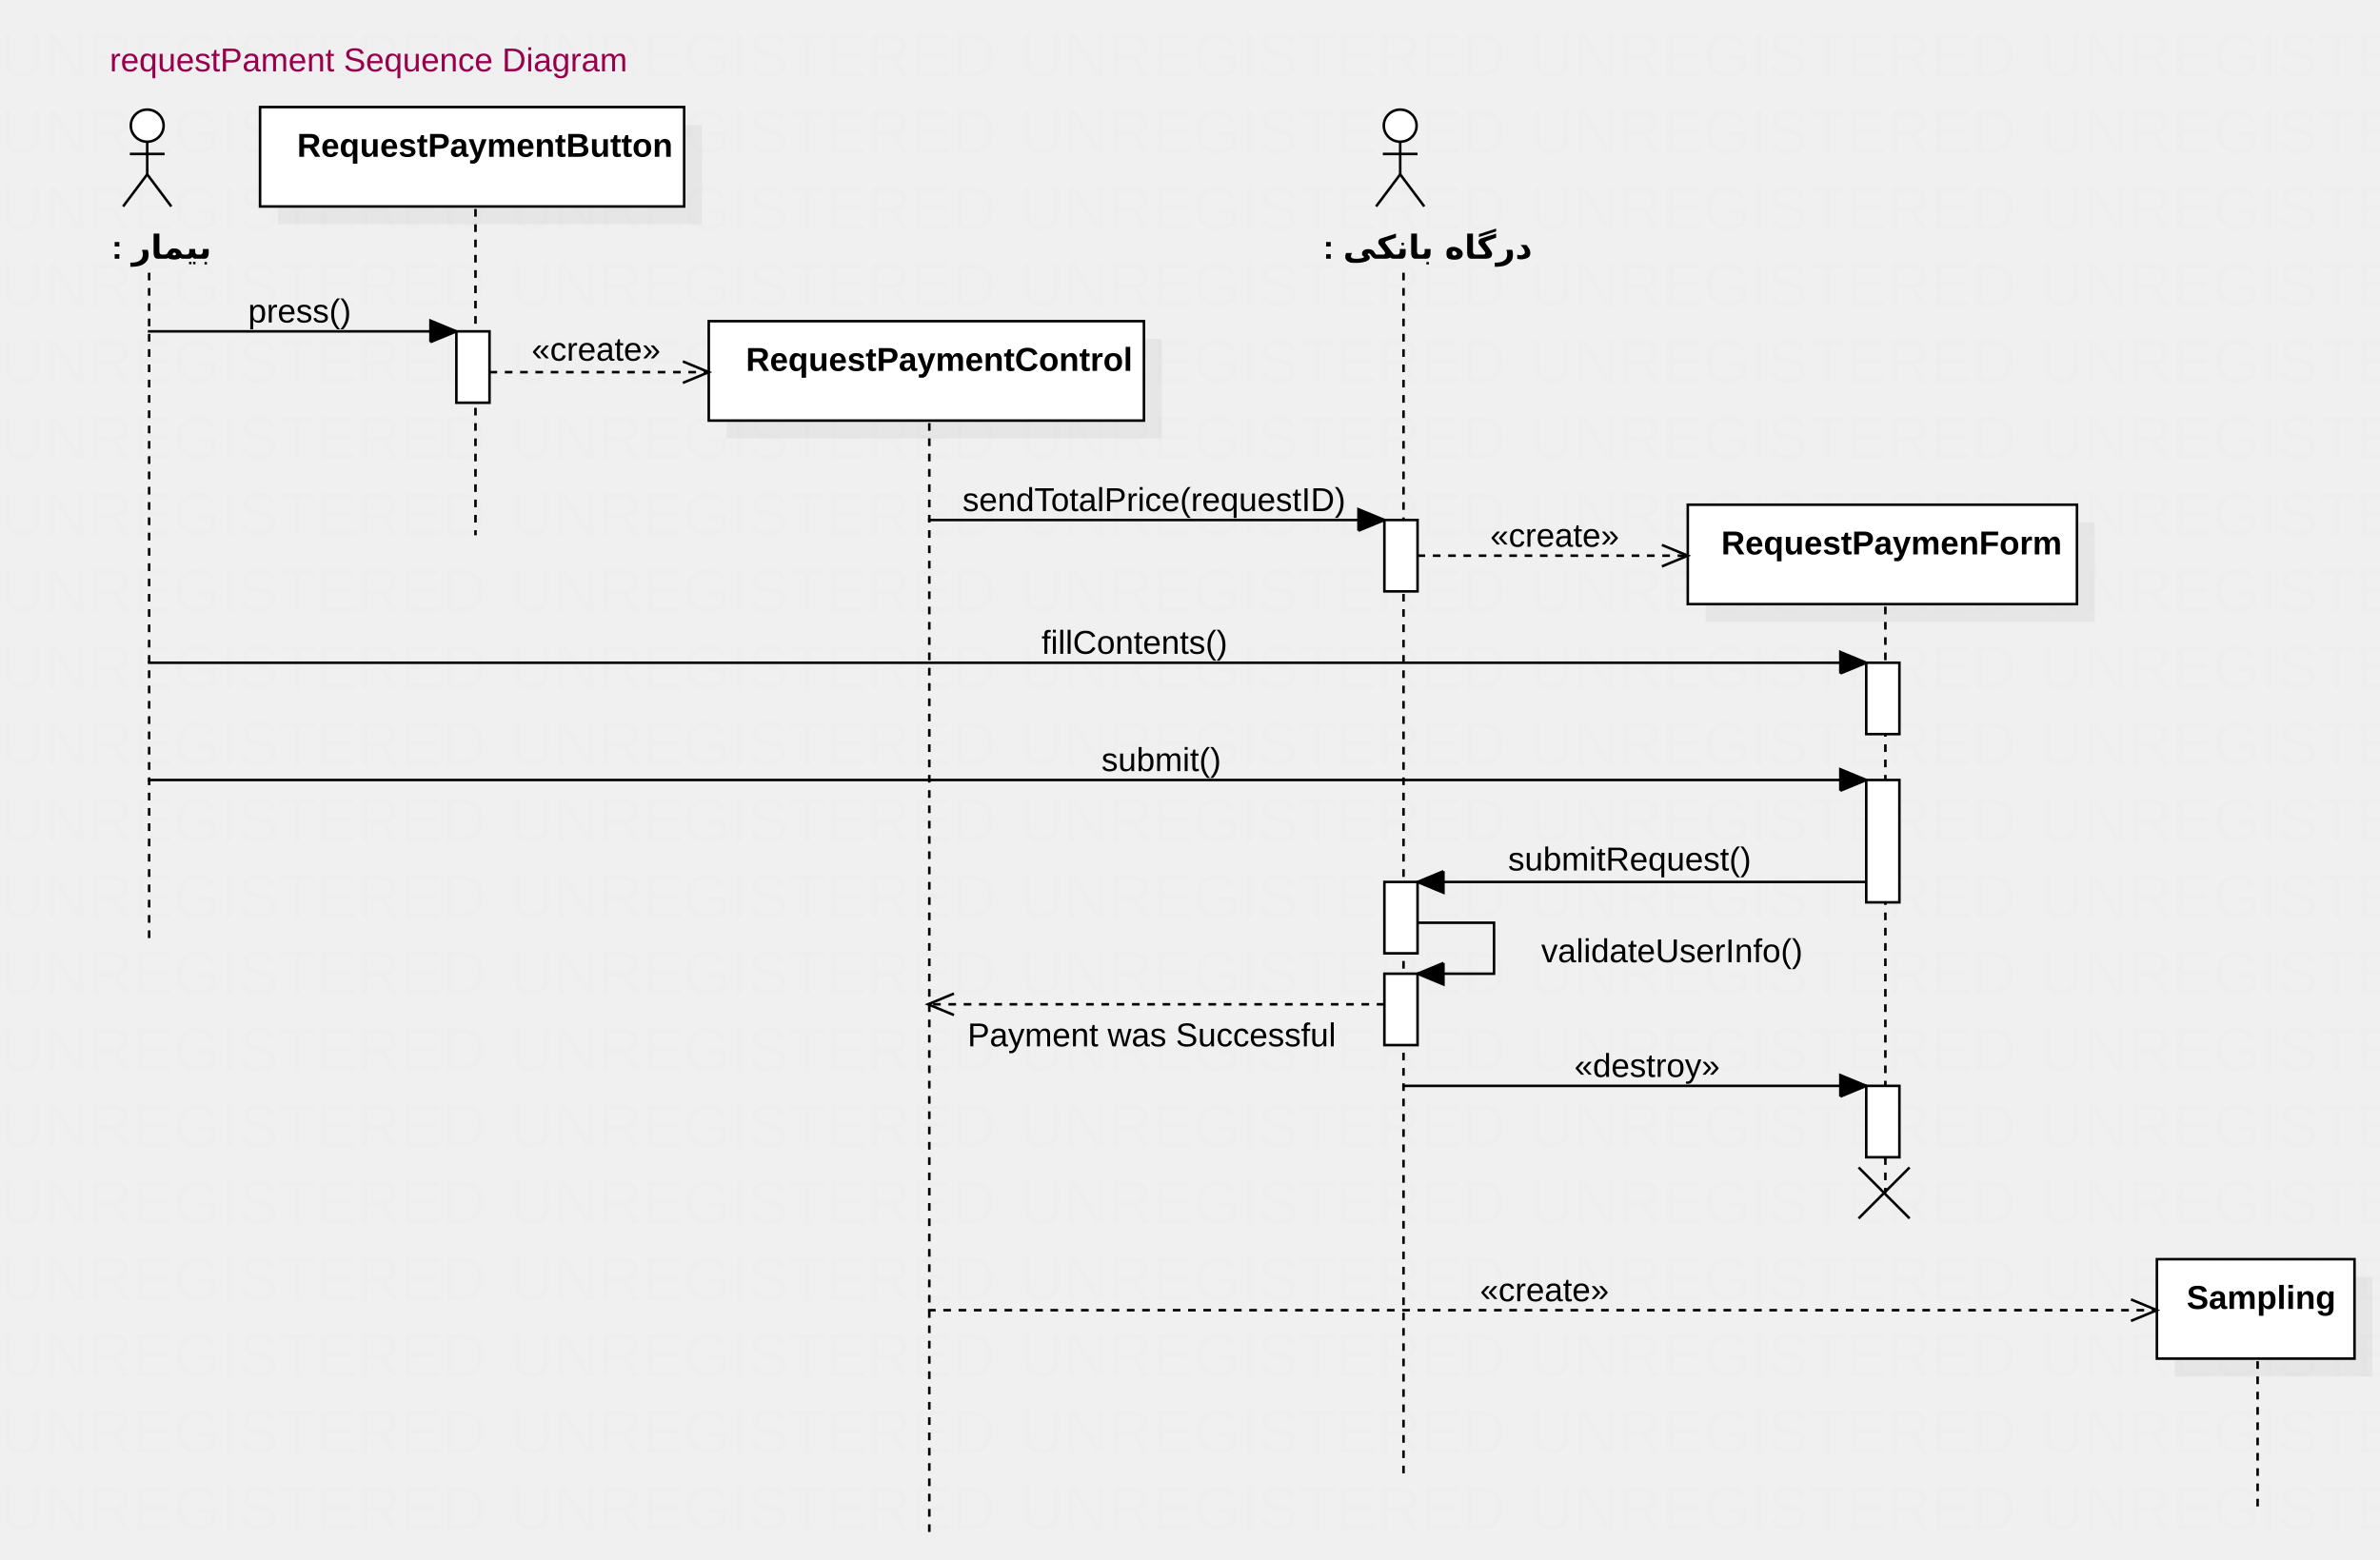
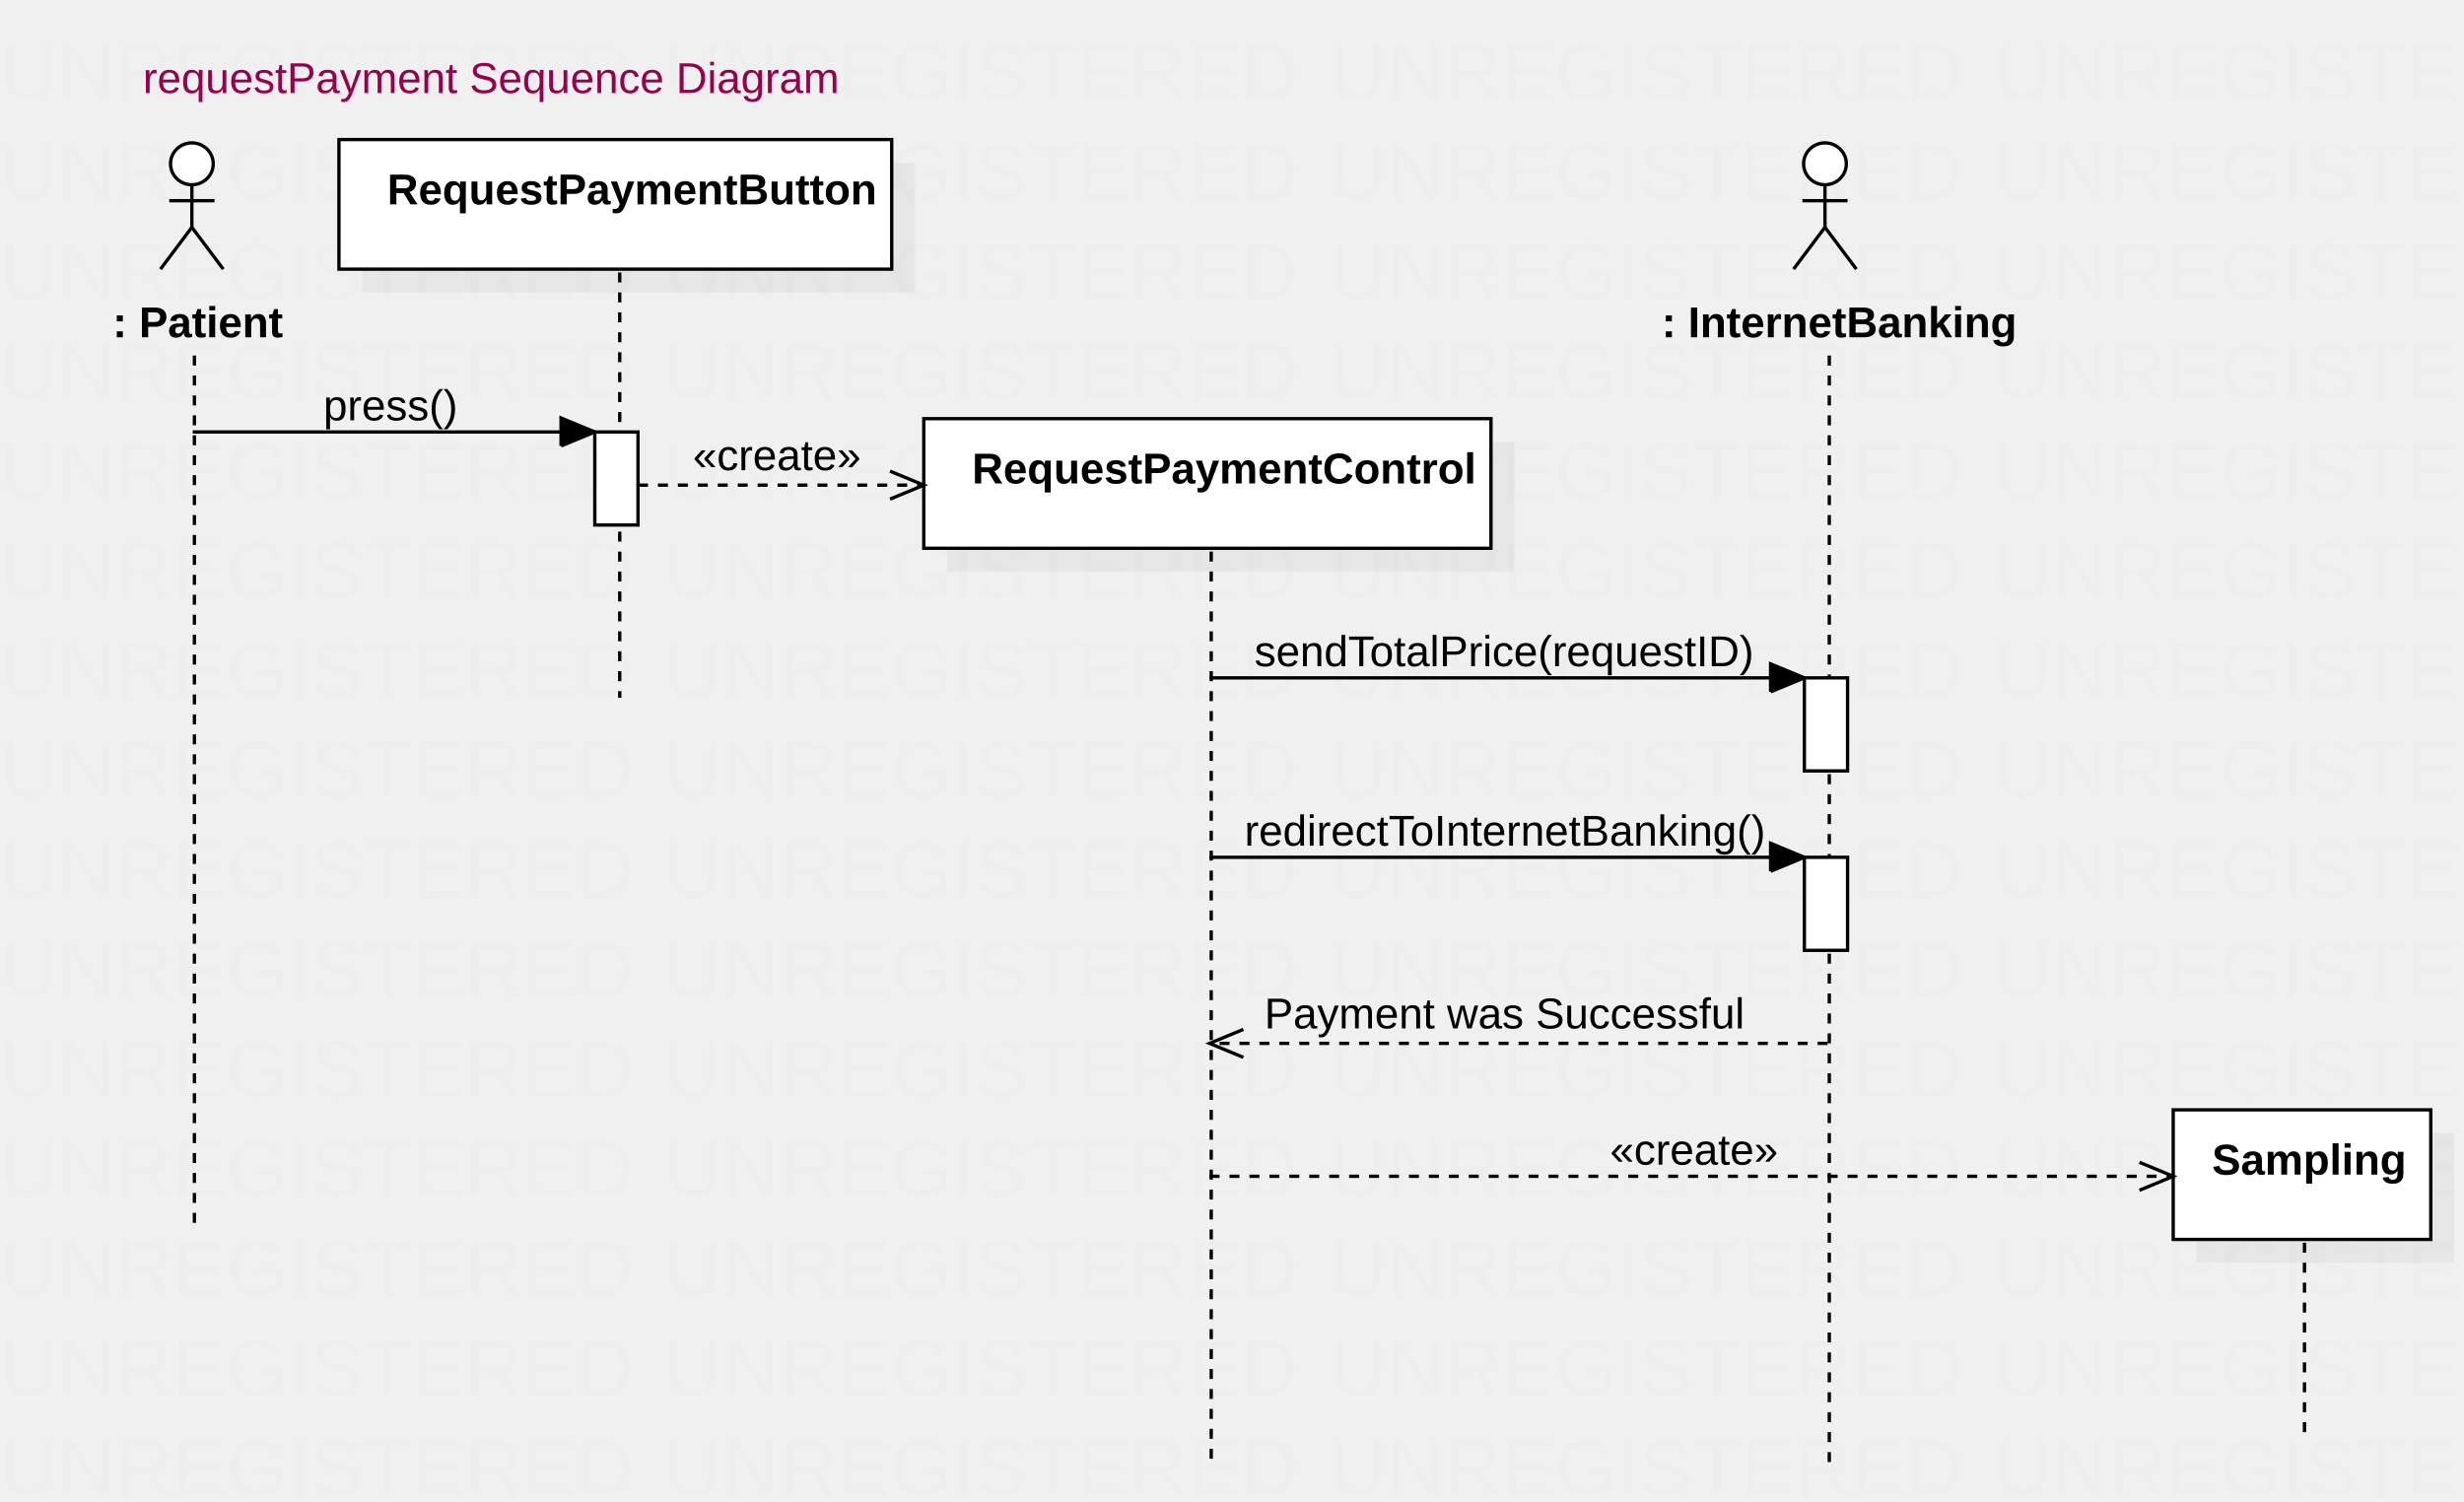
- <svg xmlns="http://www.w3.org/2000/svg" version="1.1" width="933.506" height="612">
+ <svg xmlns="http://www.w3.org/2000/svg" version="1.1" width="741.506" height="452">
  <defs />
  <g>
    <text fill="#eeeeee" stroke="none" font-family="Arial" font-size="24px" font-style="normal" font-weight="normal" text-decoration="none" x="0" y="0">UNREGISTERED</text>
    <text fill="#eeeeee" stroke="none" font-family="Arial" font-size="24px" font-style="normal" font-weight="normal" text-decoration="none" x="0" y="30">UNREGISTERED</text>
    <text fill="#eeeeee" stroke="none" font-family="Arial" font-size="24px" font-style="normal" font-weight="normal" text-decoration="none" x="0" y="60">UNREGISTERED</text>
    <text fill="#eeeeee" stroke="none" font-family="Arial" font-size="24px" font-style="normal" font-weight="normal" text-decoration="none" x="0" y="90">UNREGISTERED</text>
    <text fill="#eeeeee" stroke="none" font-family="Arial" font-size="24px" font-style="normal" font-weight="normal" text-decoration="none" x="0" y="120">UNREGISTERED</text>
    <text fill="#eeeeee" stroke="none" font-family="Arial" font-size="24px" font-style="normal" font-weight="normal" text-decoration="none" x="0" y="150">UNREGISTERED</text>
    <text fill="#eeeeee" stroke="none" font-family="Arial" font-size="24px" font-style="normal" font-weight="normal" text-decoration="none" x="0" y="180">UNREGISTERED</text>
    <text fill="#eeeeee" stroke="none" font-family="Arial" font-size="24px" font-style="normal" font-weight="normal" text-decoration="none" x="0" y="210">UNREGISTERED</text>
    <text fill="#eeeeee" stroke="none" font-family="Arial" font-size="24px" font-style="normal" font-weight="normal" text-decoration="none" x="0" y="240">UNREGISTERED</text>
    <text fill="#eeeeee" stroke="none" font-family="Arial" font-size="24px" font-style="normal" font-weight="normal" text-decoration="none" x="0" y="270">UNREGISTERED</text>
    <text fill="#eeeeee" stroke="none" font-family="Arial" font-size="24px" font-style="normal" font-weight="normal" text-decoration="none" x="0" y="300">UNREGISTERED</text>
    <text fill="#eeeeee" stroke="none" font-family="Arial" font-size="24px" font-style="normal" font-weight="normal" text-decoration="none" x="0" y="330">UNREGISTERED</text>
    <text fill="#eeeeee" stroke="none" font-family="Arial" font-size="24px" font-style="normal" font-weight="normal" text-decoration="none" x="0" y="360">UNREGISTERED</text>
    <text fill="#eeeeee" stroke="none" font-family="Arial" font-size="24px" font-style="normal" font-weight="normal" text-decoration="none" x="0" y="390">UNREGISTERED</text>
    <text fill="#eeeeee" stroke="none" font-family="Arial" font-size="24px" font-style="normal" font-weight="normal" text-decoration="none" x="0" y="420">UNREGISTERED</text>
    <text fill="#eeeeee" stroke="none" font-family="Arial" font-size="24px" font-style="normal" font-weight="normal" text-decoration="none" x="0" y="450">UNREGISTERED</text>
-     <text fill="#eeeeee" stroke="none" font-family="Arial" font-size="24px" font-style="normal" font-weight="normal" text-decoration="none" x="0" y="480">UNREGISTERED</text>
-     <text fill="#eeeeee" stroke="none" font-family="Arial" font-size="24px" font-style="normal" font-weight="normal" text-decoration="none" x="0" y="510">UNREGISTERED</text>
-     <text fill="#eeeeee" stroke="none" font-family="Arial" font-size="24px" font-style="normal" font-weight="normal" text-decoration="none" x="0" y="540">UNREGISTERED</text>
-     <text fill="#eeeeee" stroke="none" font-family="Arial" font-size="24px" font-style="normal" font-weight="normal" text-decoration="none" x="0" y="570">UNREGISTERED</text>
-     <text fill="#eeeeee" stroke="none" font-family="Arial" font-size="24px" font-style="normal" font-weight="normal" text-decoration="none" x="0" y="600">UNREGISTERED</text>
    <text fill="#eeeeee" stroke="none" font-family="Arial" font-size="24px" font-style="normal" font-weight="normal" text-decoration="none" x="200" y="0">UNREGISTERED</text>
    <text fill="#eeeeee" stroke="none" font-family="Arial" font-size="24px" font-style="normal" font-weight="normal" text-decoration="none" x="200" y="30">UNREGISTERED</text>
    <text fill="#eeeeee" stroke="none" font-family="Arial" font-size="24px" font-style="normal" font-weight="normal" text-decoration="none" x="200" y="60">UNREGISTERED</text>
    <text fill="#eeeeee" stroke="none" font-family="Arial" font-size="24px" font-style="normal" font-weight="normal" text-decoration="none" x="200" y="90">UNREGISTERED</text>
    <text fill="#eeeeee" stroke="none" font-family="Arial" font-size="24px" font-style="normal" font-weight="normal" text-decoration="none" x="200" y="120">UNREGISTERED</text>
    <text fill="#eeeeee" stroke="none" font-family="Arial" font-size="24px" font-style="normal" font-weight="normal" text-decoration="none" x="200" y="150">UNREGISTERED</text>
    <text fill="#eeeeee" stroke="none" font-family="Arial" font-size="24px" font-style="normal" font-weight="normal" text-decoration="none" x="200" y="180">UNREGISTERED</text>
    <text fill="#eeeeee" stroke="none" font-family="Arial" font-size="24px" font-style="normal" font-weight="normal" text-decoration="none" x="200" y="210">UNREGISTERED</text>
    <text fill="#eeeeee" stroke="none" font-family="Arial" font-size="24px" font-style="normal" font-weight="normal" text-decoration="none" x="200" y="240">UNREGISTERED</text>
    <text fill="#eeeeee" stroke="none" font-family="Arial" font-size="24px" font-style="normal" font-weight="normal" text-decoration="none" x="200" y="270">UNREGISTERED</text>
    <text fill="#eeeeee" stroke="none" font-family="Arial" font-size="24px" font-style="normal" font-weight="normal" text-decoration="none" x="200" y="300">UNREGISTERED</text>
    <text fill="#eeeeee" stroke="none" font-family="Arial" font-size="24px" font-style="normal" font-weight="normal" text-decoration="none" x="200" y="330">UNREGISTERED</text>
    <text fill="#eeeeee" stroke="none" font-family="Arial" font-size="24px" font-style="normal" font-weight="normal" text-decoration="none" x="200" y="360">UNREGISTERED</text>
    <text fill="#eeeeee" stroke="none" font-family="Arial" font-size="24px" font-style="normal" font-weight="normal" text-decoration="none" x="200" y="390">UNREGISTERED</text>
    <text fill="#eeeeee" stroke="none" font-family="Arial" font-size="24px" font-style="normal" font-weight="normal" text-decoration="none" x="200" y="420">UNREGISTERED</text>
    <text fill="#eeeeee" stroke="none" font-family="Arial" font-size="24px" font-style="normal" font-weight="normal" text-decoration="none" x="200" y="450">UNREGISTERED</text>
-     <text fill="#eeeeee" stroke="none" font-family="Arial" font-size="24px" font-style="normal" font-weight="normal" text-decoration="none" x="200" y="480">UNREGISTERED</text>
-     <text fill="#eeeeee" stroke="none" font-family="Arial" font-size="24px" font-style="normal" font-weight="normal" text-decoration="none" x="200" y="510">UNREGISTERED</text>
-     <text fill="#eeeeee" stroke="none" font-family="Arial" font-size="24px" font-style="normal" font-weight="normal" text-decoration="none" x="200" y="540">UNREGISTERED</text>
-     <text fill="#eeeeee" stroke="none" font-family="Arial" font-size="24px" font-style="normal" font-weight="normal" text-decoration="none" x="200" y="570">UNREGISTERED</text>
-     <text fill="#eeeeee" stroke="none" font-family="Arial" font-size="24px" font-style="normal" font-weight="normal" text-decoration="none" x="200" y="600">UNREGISTERED</text>
    <text fill="#eeeeee" stroke="none" font-family="Arial" font-size="24px" font-style="normal" font-weight="normal" text-decoration="none" x="400" y="0">UNREGISTERED</text>
    <text fill="#eeeeee" stroke="none" font-family="Arial" font-size="24px" font-style="normal" font-weight="normal" text-decoration="none" x="400" y="30">UNREGISTERED</text>
    <text fill="#eeeeee" stroke="none" font-family="Arial" font-size="24px" font-style="normal" font-weight="normal" text-decoration="none" x="400" y="60">UNREGISTERED</text>
    <text fill="#eeeeee" stroke="none" font-family="Arial" font-size="24px" font-style="normal" font-weight="normal" text-decoration="none" x="400" y="90">UNREGISTERED</text>
    <text fill="#eeeeee" stroke="none" font-family="Arial" font-size="24px" font-style="normal" font-weight="normal" text-decoration="none" x="400" y="120">UNREGISTERED</text>
    <text fill="#eeeeee" stroke="none" font-family="Arial" font-size="24px" font-style="normal" font-weight="normal" text-decoration="none" x="400" y="150">UNREGISTERED</text>
    <text fill="#eeeeee" stroke="none" font-family="Arial" font-size="24px" font-style="normal" font-weight="normal" text-decoration="none" x="400" y="180">UNREGISTERED</text>
    <text fill="#eeeeee" stroke="none" font-family="Arial" font-size="24px" font-style="normal" font-weight="normal" text-decoration="none" x="400" y="210">UNREGISTERED</text>
    <text fill="#eeeeee" stroke="none" font-family="Arial" font-size="24px" font-style="normal" font-weight="normal" text-decoration="none" x="400" y="240">UNREGISTERED</text>
    <text fill="#eeeeee" stroke="none" font-family="Arial" font-size="24px" font-style="normal" font-weight="normal" text-decoration="none" x="400" y="270">UNREGISTERED</text>
    <text fill="#eeeeee" stroke="none" font-family="Arial" font-size="24px" font-style="normal" font-weight="normal" text-decoration="none" x="400" y="300">UNREGISTERED</text>
    <text fill="#eeeeee" stroke="none" font-family="Arial" font-size="24px" font-style="normal" font-weight="normal" text-decoration="none" x="400" y="330">UNREGISTERED</text>
    <text fill="#eeeeee" stroke="none" font-family="Arial" font-size="24px" font-style="normal" font-weight="normal" text-decoration="none" x="400" y="360">UNREGISTERED</text>
    <text fill="#eeeeee" stroke="none" font-family="Arial" font-size="24px" font-style="normal" font-weight="normal" text-decoration="none" x="400" y="390">UNREGISTERED</text>
    <text fill="#eeeeee" stroke="none" font-family="Arial" font-size="24px" font-style="normal" font-weight="normal" text-decoration="none" x="400" y="420">UNREGISTERED</text>
    <text fill="#eeeeee" stroke="none" font-family="Arial" font-size="24px" font-style="normal" font-weight="normal" text-decoration="none" x="400" y="450">UNREGISTERED</text>
-     <text fill="#eeeeee" stroke="none" font-family="Arial" font-size="24px" font-style="normal" font-weight="normal" text-decoration="none" x="400" y="480">UNREGISTERED</text>
-     <text fill="#eeeeee" stroke="none" font-family="Arial" font-size="24px" font-style="normal" font-weight="normal" text-decoration="none" x="400" y="510">UNREGISTERED</text>
-     <text fill="#eeeeee" stroke="none" font-family="Arial" font-size="24px" font-style="normal" font-weight="normal" text-decoration="none" x="400" y="540">UNREGISTERED</text>
-     <text fill="#eeeeee" stroke="none" font-family="Arial" font-size="24px" font-style="normal" font-weight="normal" text-decoration="none" x="400" y="570">UNREGISTERED</text>
-     <text fill="#eeeeee" stroke="none" font-family="Arial" font-size="24px" font-style="normal" font-weight="normal" text-decoration="none" x="400" y="600">UNREGISTERED</text>
    <text fill="#eeeeee" stroke="none" font-family="Arial" font-size="24px" font-style="normal" font-weight="normal" text-decoration="none" x="600" y="0">UNREGISTERED</text>
    <text fill="#eeeeee" stroke="none" font-family="Arial" font-size="24px" font-style="normal" font-weight="normal" text-decoration="none" x="600" y="30">UNREGISTERED</text>
    <text fill="#eeeeee" stroke="none" font-family="Arial" font-size="24px" font-style="normal" font-weight="normal" text-decoration="none" x="600" y="60">UNREGISTERED</text>
    <text fill="#eeeeee" stroke="none" font-family="Arial" font-size="24px" font-style="normal" font-weight="normal" text-decoration="none" x="600" y="90">UNREGISTERED</text>
    <text fill="#eeeeee" stroke="none" font-family="Arial" font-size="24px" font-style="normal" font-weight="normal" text-decoration="none" x="600" y="120">UNREGISTERED</text>
    <text fill="#eeeeee" stroke="none" font-family="Arial" font-size="24px" font-style="normal" font-weight="normal" text-decoration="none" x="600" y="150">UNREGISTERED</text>
    <text fill="#eeeeee" stroke="none" font-family="Arial" font-size="24px" font-style="normal" font-weight="normal" text-decoration="none" x="600" y="180">UNREGISTERED</text>
    <text fill="#eeeeee" stroke="none" font-family="Arial" font-size="24px" font-style="normal" font-weight="normal" text-decoration="none" x="600" y="210">UNREGISTERED</text>
    <text fill="#eeeeee" stroke="none" font-family="Arial" font-size="24px" font-style="normal" font-weight="normal" text-decoration="none" x="600" y="240">UNREGISTERED</text>
    <text fill="#eeeeee" stroke="none" font-family="Arial" font-size="24px" font-style="normal" font-weight="normal" text-decoration="none" x="600" y="270">UNREGISTERED</text>
    <text fill="#eeeeee" stroke="none" font-family="Arial" font-size="24px" font-style="normal" font-weight="normal" text-decoration="none" x="600" y="300">UNREGISTERED</text>
    <text fill="#eeeeee" stroke="none" font-family="Arial" font-size="24px" font-style="normal" font-weight="normal" text-decoration="none" x="600" y="330">UNREGISTERED</text>
    <text fill="#eeeeee" stroke="none" font-family="Arial" font-size="24px" font-style="normal" font-weight="normal" text-decoration="none" x="600" y="360">UNREGISTERED</text>
    <text fill="#eeeeee" stroke="none" font-family="Arial" font-size="24px" font-style="normal" font-weight="normal" text-decoration="none" x="600" y="390">UNREGISTERED</text>
    <text fill="#eeeeee" stroke="none" font-family="Arial" font-size="24px" font-style="normal" font-weight="normal" text-decoration="none" x="600" y="420">UNREGISTERED</text>
    <text fill="#eeeeee" stroke="none" font-family="Arial" font-size="24px" font-style="normal" font-weight="normal" text-decoration="none" x="600" y="450">UNREGISTERED</text>
-     <text fill="#eeeeee" stroke="none" font-family="Arial" font-size="24px" font-style="normal" font-weight="normal" text-decoration="none" x="600" y="480">UNREGISTERED</text>
-     <text fill="#eeeeee" stroke="none" font-family="Arial" font-size="24px" font-style="normal" font-weight="normal" text-decoration="none" x="600" y="510">UNREGISTERED</text>
-     <text fill="#eeeeee" stroke="none" font-family="Arial" font-size="24px" font-style="normal" font-weight="normal" text-decoration="none" x="600" y="540">UNREGISTERED</text>
-     <text fill="#eeeeee" stroke="none" font-family="Arial" font-size="24px" font-style="normal" font-weight="normal" text-decoration="none" x="600" y="570">UNREGISTERED</text>
-     <text fill="#eeeeee" stroke="none" font-family="Arial" font-size="24px" font-style="normal" font-weight="normal" text-decoration="none" x="600" y="600">UNREGISTERED</text>
-     <text fill="#eeeeee" stroke="none" font-family="Arial" font-size="24px" font-style="normal" font-weight="normal" text-decoration="none" x="800" y="0">UNREGISTERED</text>
-     <text fill="#eeeeee" stroke="none" font-family="Arial" font-size="24px" font-style="normal" font-weight="normal" text-decoration="none" x="800" y="30">UNREGISTERED</text>
-     <text fill="#eeeeee" stroke="none" font-family="Arial" font-size="24px" font-style="normal" font-weight="normal" text-decoration="none" x="800" y="60">UNREGISTERED</text>
-     <text fill="#eeeeee" stroke="none" font-family="Arial" font-size="24px" font-style="normal" font-weight="normal" text-decoration="none" x="800" y="90">UNREGISTERED</text>
-     <text fill="#eeeeee" stroke="none" font-family="Arial" font-size="24px" font-style="normal" font-weight="normal" text-decoration="none" x="800" y="120">UNREGISTERED</text>
-     <text fill="#eeeeee" stroke="none" font-family="Arial" font-size="24px" font-style="normal" font-weight="normal" text-decoration="none" x="800" y="150">UNREGISTERED</text>
-     <text fill="#eeeeee" stroke="none" font-family="Arial" font-size="24px" font-style="normal" font-weight="normal" text-decoration="none" x="800" y="180">UNREGISTERED</text>
-     <text fill="#eeeeee" stroke="none" font-family="Arial" font-size="24px" font-style="normal" font-weight="normal" text-decoration="none" x="800" y="210">UNREGISTERED</text>
-     <text fill="#eeeeee" stroke="none" font-family="Arial" font-size="24px" font-style="normal" font-weight="normal" text-decoration="none" x="800" y="240">UNREGISTERED</text>
-     <text fill="#eeeeee" stroke="none" font-family="Arial" font-size="24px" font-style="normal" font-weight="normal" text-decoration="none" x="800" y="270">UNREGISTERED</text>
-     <text fill="#eeeeee" stroke="none" font-family="Arial" font-size="24px" font-style="normal" font-weight="normal" text-decoration="none" x="800" y="300">UNREGISTERED</text>
-     <text fill="#eeeeee" stroke="none" font-family="Arial" font-size="24px" font-style="normal" font-weight="normal" text-decoration="none" x="800" y="330">UNREGISTERED</text>
-     <text fill="#eeeeee" stroke="none" font-family="Arial" font-size="24px" font-style="normal" font-weight="normal" text-decoration="none" x="800" y="360">UNREGISTERED</text>
-     <text fill="#eeeeee" stroke="none" font-family="Arial" font-size="24px" font-style="normal" font-weight="normal" text-decoration="none" x="800" y="390">UNREGISTERED</text>
-     <text fill="#eeeeee" stroke="none" font-family="Arial" font-size="24px" font-style="normal" font-weight="normal" text-decoration="none" x="800" y="420">UNREGISTERED</text>
-     <text fill="#eeeeee" stroke="none" font-family="Arial" font-size="24px" font-style="normal" font-weight="normal" text-decoration="none" x="800" y="450">UNREGISTERED</text>
-     <text fill="#eeeeee" stroke="none" font-family="Arial" font-size="24px" font-style="normal" font-weight="normal" text-decoration="none" x="800" y="480">UNREGISTERED</text>
-     <text fill="#eeeeee" stroke="none" font-family="Arial" font-size="24px" font-style="normal" font-weight="normal" text-decoration="none" x="800" y="510">UNREGISTERED</text>
-     <text fill="#eeeeee" stroke="none" font-family="Arial" font-size="24px" font-style="normal" font-weight="normal" text-decoration="none" x="800" y="540">UNREGISTERED</text>
-     <text fill="#eeeeee" stroke="none" font-family="Arial" font-size="24px" font-style="normal" font-weight="normal" text-decoration="none" x="800" y="570">UNREGISTERED</text>
-     <text fill="#eeeeee" stroke="none" font-family="Arial" font-size="24px" font-style="normal" font-weight="normal" text-decoration="none" x="800" y="600">UNREGISTERED</text>
    <g transform="translate(-74,2) scale(1,1)">
      <path fill="#ffffff" stroke="none" d="M 125.314 47.3 C 125.314 43.821 128.193 41 131.743 41 C 135.294 41 138.172 43.821 138.172 47.3 C 138.172 50.779 135.294 53.6 131.743 53.6 C 128.193 53.6 125.314 50.779 125.314 47.3 Z" />
    </g>
    <g transform="translate(-74,2) scale(1,1)">
      <path fill="none" stroke="#000000" d="M 125.314 47.3 C 125.314 43.821 128.193 41 131.743 41 C 135.294 41 138.172 43.821 138.172 47.3 C 138.172 50.779 135.294 53.6 131.743 53.6 C 128.193 53.6 125.314 50.779 125.314 47.3 Z" stroke-miterlimit="10" />
    </g>
    <g transform="translate(-74,2) scale(1,1)">
      <path fill="none" stroke="#000000" d="M 131.743 53.6 L 131.743 66.4" stroke-miterlimit="10" />
    </g>
    <g transform="translate(-74,2) scale(1,1)">
      <path fill="none" stroke="#000000" d="M 124.936 58.4 L 138.551 58.4" stroke-miterlimit="10" />
    </g>
    <g transform="translate(-74,2) scale(1,1)">
      <path fill="none" stroke="#000000" d="M 131.743 66.4 L 122.289 79" stroke-miterlimit="10" />
    </g>
    <g transform="translate(-74,2) scale(1,1)">
      <path fill="none" stroke="#000000" d="M 131.743 66.4 L 141.198 79" stroke-miterlimit="10" />
    </g>
    <g transform="translate(-74,2) scale(1,1)">
      <g>
        <path fill="none" stroke="none" />
-         <text fill="#000000" stroke="none" font-family="Arial" font-size="13px" font-style="normal" font-weight="bold" text-decoration="none" x="117.728" y="99.5">: بیمار</text>
+         <text fill="#000000" stroke="none" font-family="Arial" font-size="13px" font-style="normal" font-weight="bold" text-decoration="none" x="107.895" y="99.5">: Patient</text>
      </g>
    </g>
    <g transform="translate(-74,2) scale(1,1)">
      <path fill="none" stroke="#000000" d="M 132.5 105 L 132.5 368" stroke-miterlimit="10" stroke-dasharray="3" />
    </g>
    <g transform="translate(-74,2) scale(1,1)">
      <rect fill="#C0C0C0" stroke="none" x="183" y="47" width="166.348" height="39" opacity="0.2" />
    </g>
    <g transform="translate(-74,2) scale(1,1)">
      <rect fill="#ffffff" stroke="none" x="176" y="40" width="166.348" height="39" />
    </g>
    <g transform="translate(-74,2) scale(1,1)">
      <path fill="none" stroke="#000000" d="M 176 40 L 342.348 40 L 342.348 79 L 176 79 L 176 40 Z Z" stroke-miterlimit="10" />
    </g>
    <g transform="translate(-74,2) scale(1,1)">
      <g>
        <path fill="none" stroke="none" />
        <text fill="#000000" stroke="none" font-family="Arial" font-size="13px" font-style="normal" font-weight="bold" text-decoration="none" x="190.521" y="59.5">RequestPaymentButton</text>
      </g>
    </g>
    <g transform="translate(-74,2) scale(1,1)">
      <path fill="none" stroke="#000000" d="M 260.5 80 L 260.5 208" stroke-miterlimit="10" stroke-dasharray="3" />
    </g>
    <g transform="translate(-74,2) scale(1,1)">
      <rect fill="#C0C0C0" stroke="none" x="359" y="131" width="170.69" height="39" opacity="0.2" />
    </g>
    <g transform="translate(-74,2) scale(1,1)">
      <rect fill="#ffffff" stroke="none" x="352" y="124" width="170.69" height="39" />
    </g>
    <g transform="translate(-74,2) scale(1,1)">
      <path fill="none" stroke="#000000" d="M 352 124 L 522.69 124 L 522.69 163 L 352 163 L 352 124 Z Z" stroke-miterlimit="10" />
    </g>
    <g transform="translate(-74,2) scale(1,1)">
      <g>
        <path fill="none" stroke="none" />
        <text fill="#000000" stroke="none" font-family="Arial" font-size="13px" font-style="normal" font-weight="bold" text-decoration="none" x="366.531" y="143.5">RequestPaymentControl</text>
      </g>
    </g>
    <g transform="translate(-74,2) scale(1,1)">
-       <path fill="none" stroke="#000000" d="M 438.5 164 L 438.5 600" stroke-miterlimit="10" stroke-dasharray="3" />
+       <path fill="none" stroke="#000000" d="M 438.5 164 L 438.5 440" stroke-miterlimit="10" stroke-dasharray="3" />
    </g>
    <g transform="translate(-74,2) scale(1,1)">
      <path fill="#ffffff" stroke="none" d="M 616.771 47.3 C 616.771 43.821 619.649 41 623.2 41 C 626.751 41 629.629 43.821 629.629 47.3 C 629.629 50.779 626.751 53.6 623.2 53.6 C 619.649 53.6 616.771 50.779 616.771 47.3 Z" />
    </g>
    <g transform="translate(-74,2) scale(1,1)">
      <path fill="none" stroke="#000000" d="M 616.771 47.3 C 616.771 43.821 619.649 41 623.2 41 C 626.751 41 629.629 43.821 629.629 47.3 C 629.629 50.779 626.751 53.6 623.2 53.6 C 619.649 53.6 616.771 50.779 616.771 47.3 Z" stroke-miterlimit="10" />
    </g>
    <g transform="translate(-74,2) scale(1,1)">
      <path fill="none" stroke="#000000" d="M 623.2 53.6 L 623.2 66.4" stroke-miterlimit="10" />
    </g>
    <g transform="translate(-74,2) scale(1,1)">
      <path fill="none" stroke="#000000" d="M 616.393 58.4 L 630.007 58.4" stroke-miterlimit="10" />
    </g>
    <g transform="translate(-74,2) scale(1,1)">
      <path fill="none" stroke="#000000" d="M 623.2 66.4 L 613.745 79" stroke-miterlimit="10" />
    </g>
    <g transform="translate(-74,2) scale(1,1)">
      <path fill="none" stroke="#000000" d="M 623.2 66.4 L 632.654 79" stroke-miterlimit="10" />
    </g>
    <g transform="translate(-74,2) scale(1,1)">
      <g>
        <path fill="none" stroke="none" />
-         <text fill="#000000" stroke="none" font-family="Arial" font-size="13px" font-style="normal" font-weight="bold" text-decoration="none" x="592.884" y="99.5">: درگاه بانکی </text>
-       </g>
-     </g>
-     <g transform="translate(-74,2) scale(1,1)">
-       <path fill="none" stroke="#000000" d="M 624.5 105 L 624.5 576" stroke-miterlimit="10" stroke-dasharray="3" />
-     </g>
-     <g transform="translate(-74,2) scale(1,1)">
-       <rect fill="#C0C0C0" stroke="none" x="743" y="203" width="152.65" height="39" opacity="0.2" />
-     </g>
-     <g transform="translate(-74,2) scale(1,1)">
-       <rect fill="#ffffff" stroke="none" x="736" y="196" width="152.65" height="39" />
-     </g>
-     <g transform="translate(-74,2) scale(1,1)">
-       <path fill="none" stroke="#000000" d="M 736 196 L 888.65 196 L 888.65 235 L 736 235 L 736 196 Z Z" stroke-miterlimit="10" />
-     </g>
-     <g transform="translate(-74,2) scale(1,1)">
-       <g>
-         <path fill="none" stroke="none" />
-         <text fill="#000000" stroke="none" font-family="Arial" font-size="13px" font-style="normal" font-weight="bold" text-decoration="none" x="749.105" y="215.5">RequestPaymenForm</text>
-       </g>
-     </g>
-     <g transform="translate(-74,2) scale(1,1)">
-       <path fill="none" stroke="#000000" d="M 813.5 236 L 813.5 466" stroke-miterlimit="10" stroke-dasharray="3" />
-     </g>
-     <g transform="translate(-74,2) scale(1,1)">
-       <rect fill="#C0C0C0" stroke="none" x="927" y="499" width="77.506" height="39" opacity="0.2" />
-     </g>
-     <g transform="translate(-74,2) scale(1,1)">
-       <rect fill="#ffffff" stroke="none" x="920" y="492" width="77.506" height="39" />
-     </g>
-     <g transform="translate(-74,2) scale(1,1)">
-       <path fill="none" stroke="#000000" d="M 920 492 L 997.506 492 L 997.506 531 L 920 531 L 920 492 Z Z" stroke-miterlimit="10" />
-     </g>
-     <g transform="translate(-74,2) scale(1,1)">
-       <g>
-         <path fill="none" stroke="none" />
-         <text fill="#000000" stroke="none" font-family="Arial" font-size="13px" font-style="normal" font-weight="bold" text-decoration="none" x="931.655" y="511.5">Sampling</text>
-       </g>
-     </g>
-     <g transform="translate(-74,2) scale(1,1)">
-       <path fill="none" stroke="#000000" d="M 959.5 532 L 959.5 592" stroke-miterlimit="10" stroke-dasharray="3" />
-     </g>
-     <g transform="translate(-74,2) scale(1,1)">
-       <g>
-         <path fill="none" stroke="none" />
-         <text fill="#99004c" stroke="none" font-family="Arial" font-size="13px" font-style="normal" font-weight="normal" text-decoration="none" x="117" y="26">requestPament Sequence Diagram</text>
+         <text fill="#000000" stroke="none" font-family="Arial" font-size="13px" font-style="normal" font-weight="bold" text-decoration="none" x="574.056" y="99.5">: InternetBanking</text>
+       </g>
+     </g>
+     <g transform="translate(-74,2) scale(1,1)">
+       <path fill="none" stroke="#000000" d="M 624.5 105 L 624.5 440" stroke-miterlimit="10" stroke-dasharray="3" />
+     </g>
+     <g transform="translate(-74,2) scale(1,1)">
+       <rect fill="#C0C0C0" stroke="none" x="735" y="339" width="77.506" height="39" opacity="0.2" />
+     </g>
+     <g transform="translate(-74,2) scale(1,1)">
+       <rect fill="#ffffff" stroke="none" x="728" y="332" width="77.506" height="39" />
+     </g>
+     <g transform="translate(-74,2) scale(1,1)">
+       <path fill="none" stroke="#000000" d="M 728 332 L 805.506 332 L 805.506 371 L 728 371 L 728 332 Z Z" stroke-miterlimit="10" />
+     </g>
+     <g transform="translate(-74,2) scale(1,1)">
+       <g>
+         <path fill="none" stroke="none" />
+         <text fill="#000000" stroke="none" font-family="Arial" font-size="13px" font-style="normal" font-weight="bold" text-decoration="none" x="739.655" y="351.5">Sampling</text>
+       </g>
+     </g>
+     <g transform="translate(-74,2) scale(1,1)">
+       <path fill="none" stroke="#000000" d="M 767.5 372 L 767.5 432" stroke-miterlimit="10" stroke-dasharray="3" />
+     </g>
+     <g transform="translate(-74,2) scale(1,1)">
+       <g>
+         <path fill="none" stroke="none" />
+         <text fill="#99004c" stroke="none" font-family="Arial" font-size="13px" font-style="normal" font-weight="normal" text-decoration="none" x="117" y="26">requestPayment Sequence Diagram</text>
      </g>
    </g>
    <g transform="translate(-74,2) scale(1,1)">
      <path fill="none" stroke="#000000" d="M 266 144 L 352 144" stroke-miterlimit="10" stroke-dasharray="3" />
    </g>
    <g transform="translate(-74,2) scale(1,1)">
      <path fill="none" stroke="#000000" d="M 341.837 148.21 L 352 144 L 341.837 139.79" stroke-miterlimit="10" />
    </g>
    <g transform="translate(-74,2) scale(1,1)">
      <g>
        <path fill="none" stroke="none" />
        <text fill="#000000" stroke="none" font-family="Arial" font-size="13px" font-style="normal" font-weight="normal" text-decoration="none" x="282.5" y="139.5">«create»</text>
      </g>
    </g>
    <g transform="translate(-74,2) scale(1,1)">
      <path fill="none" stroke="#000000" d="M 132 128 L 253 128" stroke-miterlimit="10" />
    </g>
    <g transform="translate(-74,2) scale(1,1)">
      <path fill="#000000" stroke="none" d="M 242.837 132.21 L 253 128 L 242.837 123.79" />
    </g>
    <g transform="translate(-74,2) scale(1,1)">
      <path fill="none" stroke="#000000" d="M 242.837 132.21 L 253 128 L 242.837 123.79 L 242.837 132.21" stroke-miterlimit="10" />
    </g>
    <g transform="translate(-74,2) scale(1,1)">
      <g>
        <path fill="none" stroke="none" />
        <text fill="#000000" stroke="none" font-family="Arial" font-size="13px" font-style="normal" font-weight="normal" text-decoration="none" x="171.299" y="124.5">press()</text>
      </g>
    </g>
    <g transform="translate(-74,2) scale(1,1)">
      <rect fill="#ffffff" stroke="none" x="253" y="128" width="13" height="28" />
    </g>
    <g transform="translate(-74,2) scale(1,1)">
      <path fill="none" stroke="#000000" d="M 253 128 L 266 128 L 266 156 L 253 156 L 253 128 Z Z" stroke-miterlimit="10" />
    </g>
    <g transform="translate(-74,2) scale(1,1)">
      <path fill="none" stroke="#000000" d="M 438 202 L 617 202" stroke-miterlimit="10" />
    </g>
    <g transform="translate(-74,2) scale(1,1)">
      <path fill="#000000" stroke="none" d="M 606.837 206.21 L 617 202 L 606.837 197.79" />
    </g>
    <g transform="translate(-74,2) scale(1,1)">
      <path fill="none" stroke="#000000" d="M 606.837 206.21 L 617 202 L 606.837 197.79 L 606.837 206.21" stroke-miterlimit="10" />
    </g>
    <g transform="translate(-74,2) scale(1,1)">
      <g>
        <path fill="none" stroke="none" />
        <text fill="#000000" stroke="none" font-family="Arial" font-size="13px" font-style="normal" font-weight="normal" text-decoration="none" x="451.5" y="198.5">sendTotalPrice(requestID)</text>
      </g>
    </g>
    <g transform="translate(-74,2) scale(1,1)">
      <rect fill="#ffffff" stroke="none" x="617" y="202" width="13" height="28" />
    </g>
    <g transform="translate(-74,2) scale(1,1)">
      <path fill="none" stroke="#000000" d="M 617 202 L 630 202 L 630 230 L 617 230 L 617 202 Z Z" stroke-miterlimit="10" />
    </g>
    <g transform="translate(-74,2) scale(1,1)">
-       <path fill="none" stroke="#000000" d="M 630 216 L 736 216" stroke-miterlimit="10" stroke-dasharray="3" />
-     </g>
-     <g transform="translate(-74,2) scale(1,1)">
-       <path fill="none" stroke="#000000" d="M 725.837 220.21 L 736 216 L 725.837 211.79" stroke-miterlimit="10" />
-     </g>
-     <g transform="translate(-74,2) scale(1,1)">
-       <g>
-         <path fill="none" stroke="none" />
-         <text fill="#000000" stroke="none" font-family="Arial" font-size="13px" font-style="normal" font-weight="normal" text-decoration="none" x="658.5" y="212.5">«create»</text>
-       </g>
-     </g>
-     <g transform="translate(-74,2) scale(1,1)">
-       <path fill="none" stroke="#000000" d="M 132 258 L 806 258" stroke-miterlimit="10" />
-     </g>
-     <g transform="translate(-74,2) scale(1,1)">
-       <path fill="#000000" stroke="none" d="M 795.837 262.21 L 806 258 L 795.837 253.79" />
-     </g>
-     <g transform="translate(-74,2) scale(1,1)">
-       <path fill="none" stroke="#000000" d="M 795.837 262.21 L 806 258 L 795.837 253.79 L 795.837 262.21" stroke-miterlimit="10" />
-     </g>
-     <g transform="translate(-74,2) scale(1,1)">
-       <g>
-         <path fill="none" stroke="none" />
-         <text fill="#000000" stroke="none" font-family="Arial" font-size="13px" font-style="normal" font-weight="normal" text-decoration="none" x="482.5" y="254.5">fillContents()</text>
-       </g>
-     </g>
-     <g transform="translate(-74,2) scale(1,1)">
-       <rect fill="#ffffff" stroke="none" x="806" y="258" width="13" height="28" />
-     </g>
-     <g transform="translate(-74,2) scale(1,1)">
-       <path fill="none" stroke="#000000" d="M 806 258 L 819 258 L 819 286 L 806 286 L 806 258 Z Z" stroke-miterlimit="10" />
-     </g>
-     <g transform="translate(-74,2) scale(1,1)">
-       <path fill="none" stroke="#000000" d="M 132 304 L 806 304" stroke-miterlimit="10" />
-     </g>
-     <g transform="translate(-74,2) scale(1,1)">
-       <path fill="#000000" stroke="none" d="M 795.837 308.21 L 806 304 L 795.837 299.79" />
-     </g>
-     <g transform="translate(-74,2) scale(1,1)">
-       <path fill="none" stroke="#000000" d="M 795.837 308.21 L 806 304 L 795.837 299.79 L 795.837 308.21" stroke-miterlimit="10" />
-     </g>
-     <g transform="translate(-74,2) scale(1,1)">
-       <g>
-         <path fill="none" stroke="none" />
-         <text fill="#000000" stroke="none" font-family="Arial" font-size="13px" font-style="normal" font-weight="normal" text-decoration="none" x="506.016" y="300.5">submit()</text>
-       </g>
-     </g>
-     <g transform="translate(-74,2) scale(1,1)">
-       <rect fill="#ffffff" stroke="none" x="806" y="304" width="13" height="48" />
-     </g>
-     <g transform="translate(-74,2) scale(1,1)">
-       <path fill="none" stroke="#000000" d="M 806 304 L 819 304 L 819 352 L 806 352 L 806 304 Z Z" stroke-miterlimit="10" />
-     </g>
-     <g transform="translate(-74,2) scale(1,1)">
-       <path fill="none" stroke="#000000" d="M 806 344 L 630 344" stroke-miterlimit="10" />
-     </g>
-     <g transform="translate(-74,2) scale(1,1)">
-       <path fill="#000000" stroke="none" d="M 640.163 339.79 L 630 344 L 640.163 348.21" />
-     </g>
-     <g transform="translate(-74,2) scale(1,1)">
-       <path fill="none" stroke="#000000" d="M 640.163 339.79 L 630 344 L 640.163 348.21 L 640.163 339.79" stroke-miterlimit="10" />
-     </g>
-     <g transform="translate(-74,2) scale(1,1)">
-       <g>
-         <path fill="none" stroke="none" />
-         <text fill="#000000" stroke="none" font-family="Arial" font-size="13px" font-style="normal" font-weight="normal" text-decoration="none" x="665.5" y="339.5">submitRequest()</text>
-       </g>
-     </g>
-     <g transform="translate(-74,2) scale(1,1)">
-       <rect fill="#ffffff" stroke="none" x="617" y="344" width="13" height="28" />
-     </g>
-     <g transform="translate(-74,2) scale(1,1)">
-       <path fill="none" stroke="#000000" d="M 617 344 L 630 344 L 630 372 L 617 372 L 617 344 Z Z" stroke-miterlimit="10" />
-     </g>
-     <g transform="translate(-74,2) scale(1,1)">
-       <path fill="none" stroke="#000000" d="M 630 360 L 660 360 L 660 380 L 630 380" stroke-miterlimit="10" />
-     </g>
-     <g transform="translate(-74,2) scale(1,1)">
-       <path fill="#000000" stroke="none" d="M 640.163 375.79 L 630 380 L 640.163 384.21" />
-     </g>
-     <g transform="translate(-74,2) scale(1,1)">
-       <path fill="none" stroke="#000000" d="M 640.163 375.79 L 630 380 L 640.163 384.21 L 640.163 375.79" stroke-miterlimit="10" />
-     </g>
-     <g transform="translate(-74,2) scale(1,1)">
-       <g>
-         <path fill="none" stroke="none" />
-         <text fill="#000000" stroke="none" font-family="Arial" font-size="13px" font-style="normal" font-weight="normal" text-decoration="none" x="678.5" y="375.5">validateUserInfo()</text>
-       </g>
-     </g>
-     <g transform="translate(-74,2) scale(1,1)">
-       <rect fill="#ffffff" stroke="none" x="617" y="380" width="13" height="28" />
-     </g>
-     <g transform="translate(-74,2) scale(1,1)">
-       <path fill="none" stroke="#000000" d="M 617 380 L 630 380 L 630 408 L 617 408 L 617 380 Z Z" stroke-miterlimit="10" />
-     </g>
-     <g transform="translate(-74,2) scale(1,1)">
-       <path fill="none" stroke="#000000" d="M 617 392 L 438 392" stroke-miterlimit="10" stroke-dasharray="3" />
-     </g>
-     <g transform="translate(-74,2) scale(1,1)">
-       <path fill="none" stroke="#000000" d="M 448.163 387.79 L 438 392 L 448.163 396.21" stroke-miterlimit="10" />
-     </g>
-     <g transform="translate(-74,2) scale(1,1)">
-       <g>
-         <path fill="none" stroke="none" />
-         <text fill="#000000" stroke="none" font-family="Arial" font-size="13px" font-style="normal" font-weight="normal" text-decoration="none" x="453.5" y="408.5">Payment was Successful</text>
-       </g>
-     </g>
-     <g transform="translate(-74,2) scale(1,1)">
-       <path fill="none" stroke="#000000" d="M 624 424 L 806 424" stroke-miterlimit="10" />
-     </g>
-     <g transform="translate(-74,2) scale(1,1)">
-       <path fill="#000000" stroke="none" d="M 795.837 428.21 L 806 424 L 795.837 419.79" />
-     </g>
-     <g transform="translate(-74,2) scale(1,1)">
-       <path fill="none" stroke="#000000" d="M 795.837 428.21 L 806 424 L 795.837 419.79 L 795.837 428.21" stroke-miterlimit="10" />
-     </g>
-     <g transform="translate(-74,2) scale(1,1)">
-       <path fill="none" stroke="#000000" d="M 803 456 L 823 476" stroke-miterlimit="10" />
-     </g>
-     <g transform="translate(-74,2) scale(1,1)">
-       <path fill="none" stroke="#000000" d="M 823 456 L 803 476" stroke-miterlimit="10" />
-     </g>
-     <g transform="translate(-74,2) scale(1,1)">
-       <g>
-         <path fill="none" stroke="none" />
-         <text fill="#000000" stroke="none" font-family="Arial" font-size="13px" font-style="normal" font-weight="normal" text-decoration="none" x="691.5" y="420.5">«destroy»</text>
-       </g>
-     </g>
-     <g transform="translate(-74,2) scale(1,1)">
-       <rect fill="#ffffff" stroke="none" x="806" y="424" width="13" height="28" />
-     </g>
-     <g transform="translate(-74,2) scale(1,1)">
-       <path fill="none" stroke="#000000" d="M 806 424 L 819 424 L 819 452 L 806 452 L 806 424 Z Z" stroke-miterlimit="10" />
-     </g>
-     <g transform="translate(-74,2) scale(1,1)">
-       <path fill="none" stroke="#000000" d="M 438 512 L 920 512" stroke-miterlimit="10" stroke-dasharray="3" />
-     </g>
-     <g transform="translate(-74,2) scale(1,1)">
-       <path fill="none" stroke="#000000" d="M 909.837 516.21 L 920 512 L 909.837 507.79" stroke-miterlimit="10" />
-     </g>
-     <g transform="translate(-74,2) scale(1,1)">
-       <g>
-         <path fill="none" stroke="none" />
-         <text fill="#000000" stroke="none" font-family="Arial" font-size="13px" font-style="normal" font-weight="normal" text-decoration="none" x="654.5" y="508.5">«create»</text>
+       <path fill="none" stroke="#000000" d="M 438 256 L 617 256" stroke-miterlimit="10" />
+     </g>
+     <g transform="translate(-74,2) scale(1,1)">
+       <path fill="#000000" stroke="none" d="M 606.837 260.21 L 617 256 L 606.837 251.79" />
+     </g>
+     <g transform="translate(-74,2) scale(1,1)">
+       <path fill="none" stroke="#000000" d="M 606.837 260.21 L 617 256 L 606.837 251.79 L 606.837 260.21" stroke-miterlimit="10" />
+     </g>
+     <g transform="translate(-74,2) scale(1,1)">
+       <g>
+         <path fill="none" stroke="none" />
+         <text fill="#000000" stroke="none" font-family="Arial" font-size="13px" font-style="normal" font-weight="normal" text-decoration="none" x="448.5" y="252.5">redirectToInternetBanking()</text>
+       </g>
+     </g>
+     <g transform="translate(-74,2) scale(1,1)">
+       <rect fill="#ffffff" stroke="none" x="617" y="256" width="13" height="28" />
+     </g>
+     <g transform="translate(-74,2) scale(1,1)">
+       <path fill="none" stroke="#000000" d="M 617 256 L 630 256 L 630 284 L 617 284 L 617 256 Z Z" stroke-miterlimit="10" />
+     </g>
+     <g transform="translate(-74,2) scale(1,1)">
+       <path fill="none" stroke="#000000" d="M 624 312 L 438 312" stroke-miterlimit="10" stroke-dasharray="3" />
+     </g>
+     <g transform="translate(-74,2) scale(1,1)">
+       <path fill="none" stroke="#000000" d="M 448.163 307.79 L 438 312 L 448.163 316.21" stroke-miterlimit="10" />
+     </g>
+     <g transform="translate(-74,2) scale(1,1)">
+       <g>
+         <path fill="none" stroke="none" />
+         <text fill="#000000" stroke="none" font-family="Arial" font-size="13px" font-style="normal" font-weight="normal" text-decoration="none" x="454.5" y="307.5">Payment was Successful</text>
+       </g>
+     </g>
+     <g transform="translate(-74,2) scale(1,1)">
+       <path fill="none" stroke="#000000" d="M 438 352 L 728 352" stroke-miterlimit="10" stroke-dasharray="3" />
+     </g>
+     <g transform="translate(-74,2) scale(1,1)">
+       <path fill="none" stroke="#000000" d="M 717.837 356.21 L 728 352 L 717.837 347.79" stroke-miterlimit="10" />
+     </g>
+     <g transform="translate(-74,2) scale(1,1)">
+       <g>
+         <path fill="none" stroke="none" />
+         <text fill="#000000" stroke="none" font-family="Arial" font-size="13px" font-style="normal" font-weight="normal" text-decoration="none" x="558.5" y="348.5">«create»</text>
      </g>
    </g>
  </g>
</svg>
